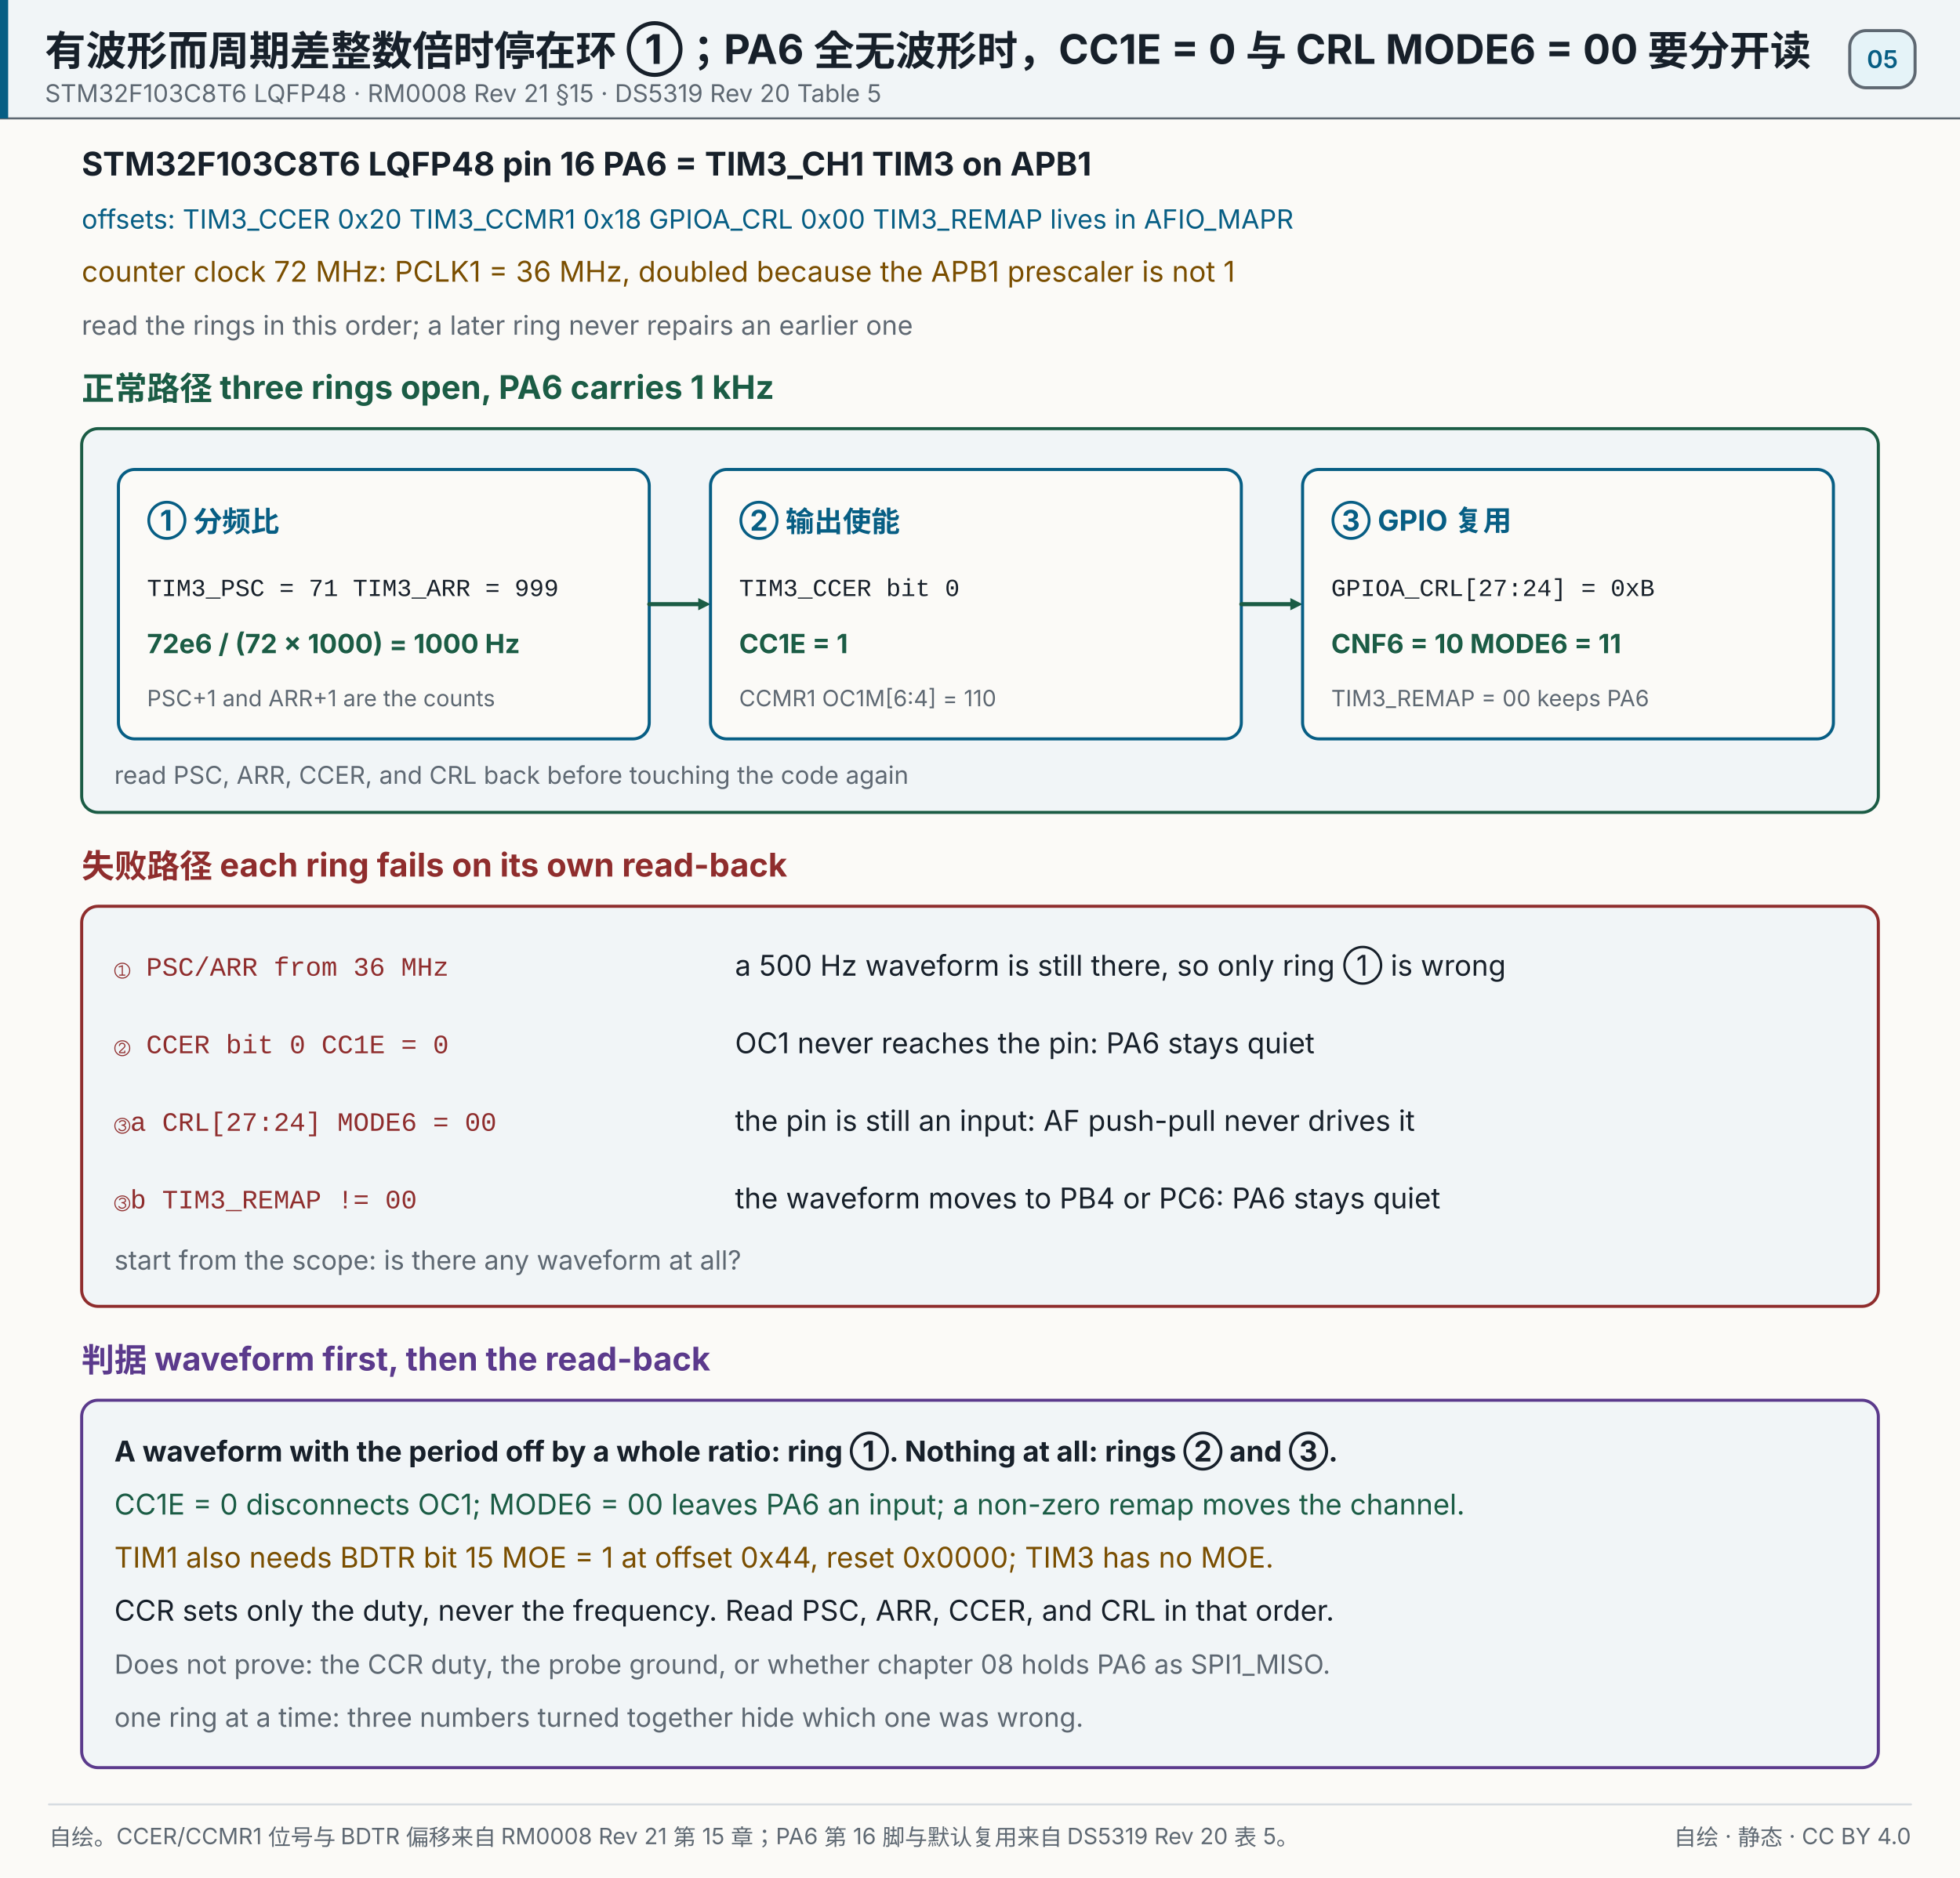
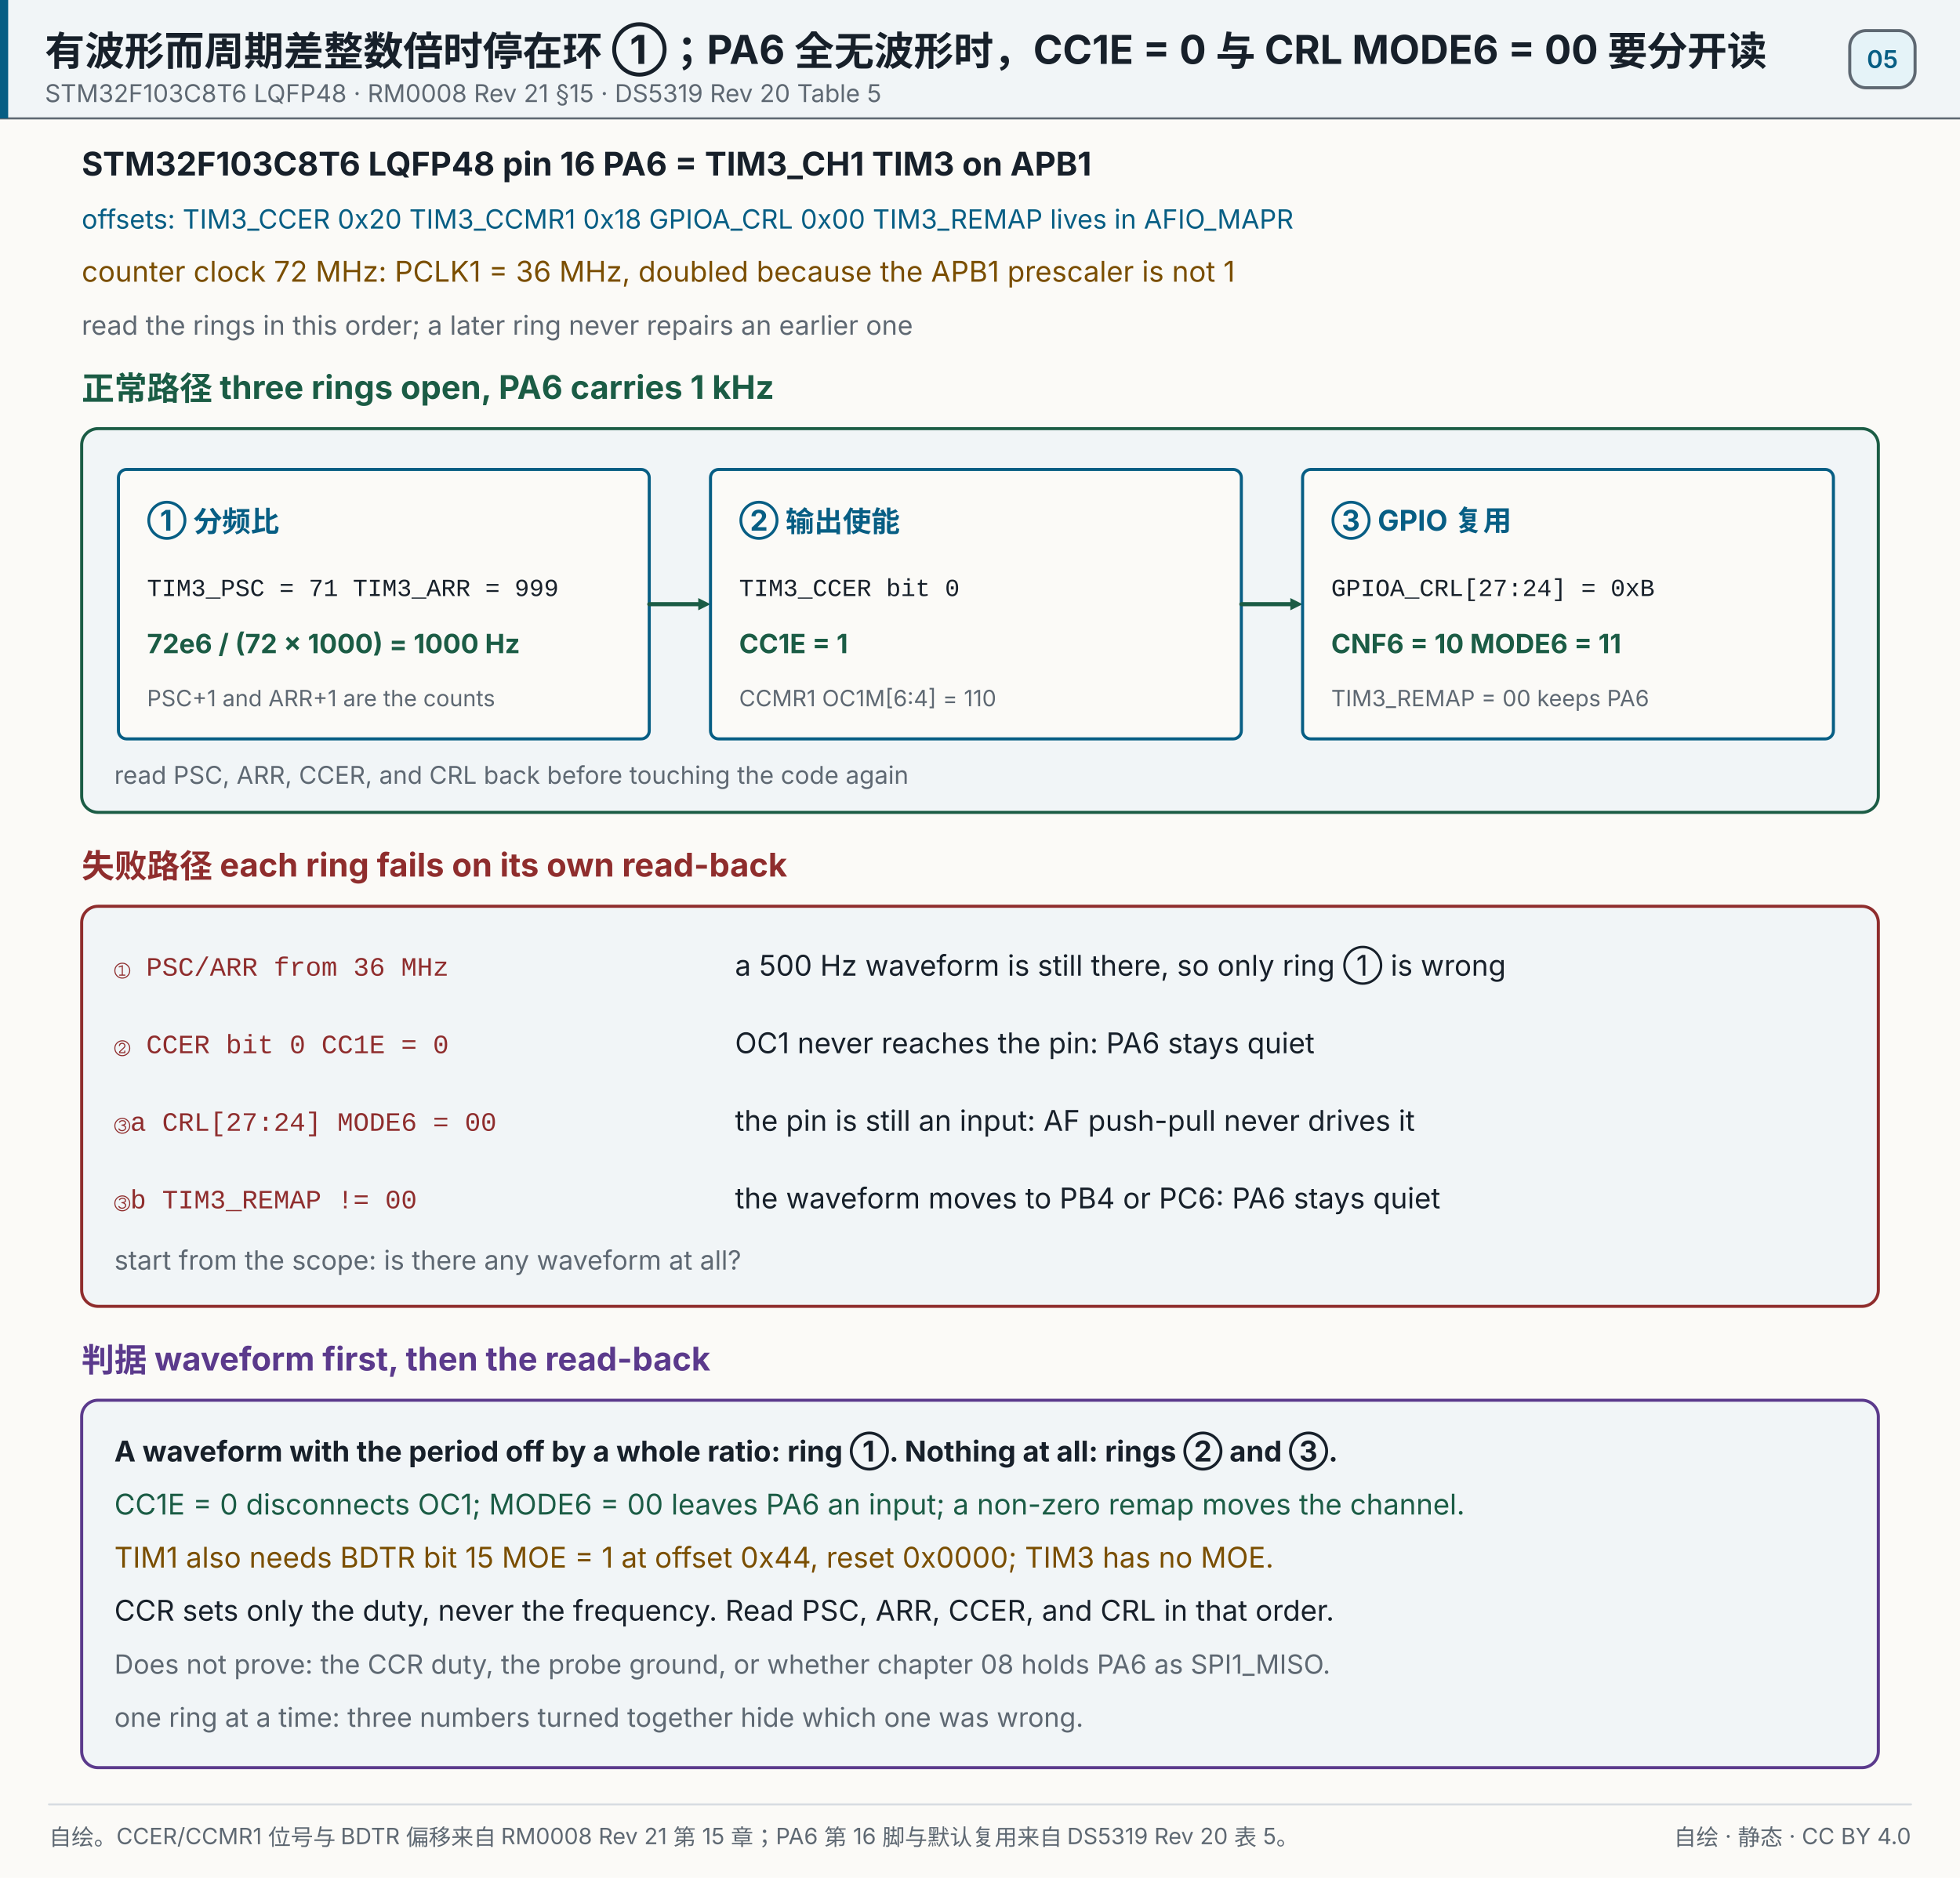
<svg xmlns="http://www.w3.org/2000/svg" width="960" height="920" viewBox="0 0 960 920" role="img" aria-label="有波形而周期差整数倍时停在环 ①；PA6 全无波形时，CC1E = 0 与 CRL MODE6 = 00 要分开读">
  <rect x="0" y="0" width="960" height="920" fill="#fbfaf7" />
  <rect x="0" y="0" width="960" height="58" fill="#f1f5f7" opacity="1" />
  <line x1="0" y1="58" x2="960" y2="58" stroke="#5e6872" stroke-width="1" stroke-linecap="round" opacity="1" />
  <rect x="0" y="0" width="4" height="58" fill="#075e84" opacity="1" />
-   <text x="22" y="32" font-size="20" fill="#17202a" text-anchor="start" opacity="1" font-family="'PingFang SC','Hiragino Sans GB','Microsoft YaHei',system-ui,-apple-system,'Segoe UI',sans-serif" font-weight="700">有波形而周期差整数倍时停在环 ①；PA6 全无波形时，CC1E = 0 与 CRL MODE6 = 00 要分开读</text>
+   <text x="22" y="32" font-size="19.5" fill="#17202a" text-anchor="start" opacity="1" font-family="'PingFang SC','Hiragino Sans GB','Microsoft YaHei',system-ui,-apple-system,'Segoe UI',sans-serif" font-weight="700">有波形而周期差整数倍时停在环 ①；PA6 全无波形时，CC1E = 0 与 CRL MODE6 = 00 要分开读</text>
  <text x="22" y="50" font-size="12" fill="#5e6872" text-anchor="start" opacity="1" font-family="'PingFang SC','Hiragino Sans GB','Microsoft YaHei',system-ui,-apple-system,'Segoe UI',sans-serif">STM32F103C8T6 LQFP48 · RM0008 Rev 21 §15 · DS5319 Rev 20 Table 5</text>
  <rect x="906" y="15" width="32" height="28" fill="#e5f3f8" opacity="1" rx="8" stroke="#5e6872" stroke-width="1.5" />
  <text x="922" y="33.32" font-size="12" fill="#075e84" text-anchor="middle" opacity="1" font-family="'PingFang SC','Hiragino Sans GB','Microsoft YaHei',system-ui,-apple-system,'Segoe UI',sans-serif" font-weight="600">05</text>
  <text x="40" y="86" font-size="16" fill="#17202a" text-anchor="start" opacity="1" font-family="'PingFang SC','Hiragino Sans GB','Microsoft YaHei',system-ui,-apple-system,'Segoe UI',sans-serif" font-weight="700">STM32F103C8T6  LQFP48 pin 16 PA6 = TIM3_CH1  TIM3 on APB1</text>
  <text x="40" y="112" font-size="13" fill="#075e84" text-anchor="start" opacity="1" font-family="'PingFang SC','Hiragino Sans GB','Microsoft YaHei',system-ui,-apple-system,'Segoe UI',sans-serif">offsets: TIM3_CCER 0x20   TIM3_CCMR1 0x18   GPIOA_CRL 0x00   TIM3_REMAP lives in AFIO_MAPR</text>
  <text x="40" y="138" font-size="14" fill="#7a4e00" text-anchor="start" opacity="1" font-family="'PingFang SC','Hiragino Sans GB','Microsoft YaHei',system-ui,-apple-system,'Segoe UI',sans-serif">counter clock 72 MHz: PCLK1 = 36 MHz, doubled because the APB1 prescaler is not 1</text>
  <text x="40" y="164" font-size="13" fill="#5e6872" text-anchor="start" opacity="1" font-family="'PingFang SC','Hiragino Sans GB','Microsoft YaHei',system-ui,-apple-system,'Segoe UI',sans-serif">read the rings in this order; a later ring never repairs an earlier one</text>
  <text x="40" y="196" font-size="16" fill="#1b5c45" text-anchor="start" opacity="1" font-family="'PingFang SC','Hiragino Sans GB','Microsoft YaHei',system-ui,-apple-system,'Segoe UI',sans-serif" font-weight="700">正常路径  three rings open, PA6 carries 1 kHz</text>
  <rect x="40" y="210" width="880" height="188" fill="#f1f5f7" opacity="1" rx="8" stroke="#1b5c45" stroke-width="1.5" />
-   <rect x="58" y="230" width="260" height="132" fill="#fbfaf7" opacity="1" rx="8" stroke="#075e84" stroke-width="1.5" />
+   <rect x="58" y="230" width="260" height="132" fill="#fbfaf7" opacity="1" rx="4" stroke="#075e84" stroke-width="1.5" />
  <text x="72" y="260" font-size="14" fill="#075e84" text-anchor="start" opacity="1" font-family="'PingFang SC','Hiragino Sans GB','Microsoft YaHei',system-ui,-apple-system,'Segoe UI',sans-serif" font-weight="700">① 分频比</text>
  <text x="72" y="292" font-size="12" fill="#17202a" text-anchor="start" opacity="1" font-family="ui-monospace,SFMono-Regular,'JetBrains Mono',Consolas,'Courier New',monospace">TIM3_PSC = 71  TIM3_ARR = 999</text>
  <text x="72" y="320" font-size="13" fill="#1b5c45" text-anchor="start" opacity="1" font-family="'PingFang SC','Hiragino Sans GB','Microsoft YaHei',system-ui,-apple-system,'Segoe UI',sans-serif" font-weight="700">72e6 / (72 × 1000) = 1000 Hz</text>
  <text x="72" y="346" font-size="11" fill="#5e6872" text-anchor="start" opacity="1" font-family="'PingFang SC','Hiragino Sans GB','Microsoft YaHei',system-ui,-apple-system,'Segoe UI',sans-serif">PSC+1 and ARR+1 are the counts</text>
  <line x1="318" y1="296" x2="342" y2="296" stroke="#1b5c45" stroke-width="2" stroke-linecap="round" opacity="1" />
  <polygon points="348.00,296.00 342.00,299.00 342.00,293.00" fill="#1b5c45" opacity="1" />
-   <rect x="348" y="230" width="260" height="132" fill="#fbfaf7" opacity="1" rx="8" stroke="#075e84" stroke-width="1.5" />
+   <rect x="348" y="230" width="260" height="132" fill="#fbfaf7" opacity="1" rx="4" stroke="#075e84" stroke-width="1.5" />
  <text x="362" y="260" font-size="14" fill="#075e84" text-anchor="start" opacity="1" font-family="'PingFang SC','Hiragino Sans GB','Microsoft YaHei',system-ui,-apple-system,'Segoe UI',sans-serif" font-weight="700">② 输出使能</text>
  <text x="362" y="292" font-size="12" fill="#17202a" text-anchor="start" opacity="1" font-family="ui-monospace,SFMono-Regular,'JetBrains Mono',Consolas,'Courier New',monospace">TIM3_CCER bit 0</text>
  <text x="362" y="320" font-size="13" fill="#1b5c45" text-anchor="start" opacity="1" font-family="'PingFang SC','Hiragino Sans GB','Microsoft YaHei',system-ui,-apple-system,'Segoe UI',sans-serif" font-weight="700">CC1E = 1</text>
  <text x="362" y="346" font-size="11" fill="#5e6872" text-anchor="start" opacity="1" font-family="'PingFang SC','Hiragino Sans GB','Microsoft YaHei',system-ui,-apple-system,'Segoe UI',sans-serif">CCMR1 OC1M[6:4] = 110</text>
  <line x1="608" y1="296" x2="632" y2="296" stroke="#1b5c45" stroke-width="2" stroke-linecap="round" opacity="1" />
  <polygon points="638.00,296.00 632.00,299.00 632.00,293.00" fill="#1b5c45" opacity="1" />
-   <rect x="638" y="230" width="260" height="132" fill="#fbfaf7" opacity="1" rx="8" stroke="#075e84" stroke-width="1.5" />
+   <rect x="638" y="230" width="260" height="132" fill="#fbfaf7" opacity="1" rx="4" stroke="#075e84" stroke-width="1.5" />
  <text x="652" y="260" font-size="14" fill="#075e84" text-anchor="start" opacity="1" font-family="'PingFang SC','Hiragino Sans GB','Microsoft YaHei',system-ui,-apple-system,'Segoe UI',sans-serif" font-weight="700">③ GPIO 复用</text>
  <text x="652" y="292" font-size="12" fill="#17202a" text-anchor="start" opacity="1" font-family="ui-monospace,SFMono-Regular,'JetBrains Mono',Consolas,'Courier New',monospace">GPIOA_CRL[27:24] = 0xB</text>
  <text x="652" y="320" font-size="13" fill="#1b5c45" text-anchor="start" opacity="1" font-family="'PingFang SC','Hiragino Sans GB','Microsoft YaHei',system-ui,-apple-system,'Segoe UI',sans-serif" font-weight="700">CNF6 = 10  MODE6 = 11</text>
  <text x="652" y="346" font-size="11" fill="#5e6872" text-anchor="start" opacity="1" font-family="'PingFang SC','Hiragino Sans GB','Microsoft YaHei',system-ui,-apple-system,'Segoe UI',sans-serif">TIM3_REMAP = 00 keeps PA6</text>
  <text x="56" y="384" font-size="12" fill="#5e6872" text-anchor="start" opacity="1" font-family="'PingFang SC','Hiragino Sans GB','Microsoft YaHei',system-ui,-apple-system,'Segoe UI',sans-serif">read PSC, ARR, CCER, and CRL back before touching the code again</text>
  <text x="40" y="430" font-size="16" fill="#8f2d2d" text-anchor="start" opacity="1" font-family="'PingFang SC','Hiragino Sans GB','Microsoft YaHei',system-ui,-apple-system,'Segoe UI',sans-serif" font-weight="700">失败路径  each ring fails on its own read-back</text>
  <rect x="40" y="444" width="880" height="196" fill="#f1f5f7" opacity="1" rx="8" stroke="#8f2d2d" stroke-width="1.5" />
  <text x="56" y="478" font-size="13" fill="#8f2d2d" text-anchor="start" opacity="1" font-family="ui-monospace,SFMono-Regular,'JetBrains Mono',Consolas,'Courier New',monospace">①  PSC/ARR from 36 MHz</text>
  <text x="360" y="478" font-size="14" fill="#17202a" text-anchor="start" opacity="1" font-family="'PingFang SC','Hiragino Sans GB','Microsoft YaHei',system-ui,-apple-system,'Segoe UI',sans-serif">a 500 Hz waveform is still there, so only ring ① is wrong</text>
  <text x="56" y="516" font-size="13" fill="#8f2d2d" text-anchor="start" opacity="1" font-family="ui-monospace,SFMono-Regular,'JetBrains Mono',Consolas,'Courier New',monospace">②  CCER bit 0 CC1E = 0</text>
  <text x="360" y="516" font-size="14" fill="#17202a" text-anchor="start" opacity="1" font-family="'PingFang SC','Hiragino Sans GB','Microsoft YaHei',system-ui,-apple-system,'Segoe UI',sans-serif">OC1 never reaches the pin: PA6 stays quiet</text>
  <text x="56" y="554" font-size="13" fill="#8f2d2d" text-anchor="start" opacity="1" font-family="ui-monospace,SFMono-Regular,'JetBrains Mono',Consolas,'Courier New',monospace">③a  CRL[27:24] MODE6 = 00</text>
  <text x="360" y="554" font-size="14" fill="#17202a" text-anchor="start" opacity="1" font-family="'PingFang SC','Hiragino Sans GB','Microsoft YaHei',system-ui,-apple-system,'Segoe UI',sans-serif">the pin is still an input: AF push-pull never drives it</text>
  <text x="56" y="592" font-size="13" fill="#8f2d2d" text-anchor="start" opacity="1" font-family="ui-monospace,SFMono-Regular,'JetBrains Mono',Consolas,'Courier New',monospace">③b  TIM3_REMAP != 00</text>
  <text x="360" y="592" font-size="14" fill="#17202a" text-anchor="start" opacity="1" font-family="'PingFang SC','Hiragino Sans GB','Microsoft YaHei',system-ui,-apple-system,'Segoe UI',sans-serif">the waveform moves to PB4 or PC6: PA6 stays quiet</text>
  <text x="56" y="622" font-size="13" fill="#5e6872" text-anchor="start" opacity="1" font-family="'PingFang SC','Hiragino Sans GB','Microsoft YaHei',system-ui,-apple-system,'Segoe UI',sans-serif">start from the scope: is there any waveform at all?</text>
  <text x="40" y="672" font-size="16" fill="#5b3a8c" text-anchor="start" opacity="1" font-family="'PingFang SC','Hiragino Sans GB','Microsoft YaHei',system-ui,-apple-system,'Segoe UI',sans-serif" font-weight="700">判据  waveform first, then the read-back</text>
  <rect x="40" y="686" width="880" height="180" fill="#f1f5f7" opacity="1" rx="8" stroke="#5b3a8c" stroke-width="1.5" />
  <text x="56" y="716" font-size="14" fill="#17202a" text-anchor="start" opacity="1" font-family="'PingFang SC','Hiragino Sans GB','Microsoft YaHei',system-ui,-apple-system,'Segoe UI',sans-serif" font-weight="700">A waveform with the period off by a whole ratio: ring ①. Nothing at all: rings ② and ③.</text>
  <text x="56" y="742" font-size="14" fill="#1b5c45" text-anchor="start" opacity="1" font-family="'PingFang SC','Hiragino Sans GB','Microsoft YaHei',system-ui,-apple-system,'Segoe UI',sans-serif">CC1E = 0 disconnects OC1; MODE6 = 00 leaves PA6 an input; a non-zero remap moves the channel.</text>
  <text x="56" y="768" font-size="14" fill="#7a4e00" text-anchor="start" opacity="1" font-family="'PingFang SC','Hiragino Sans GB','Microsoft YaHei',system-ui,-apple-system,'Segoe UI',sans-serif">TIM1 also needs BDTR bit 15 MOE = 1 at offset 0x44, reset 0x0000; TIM3 has no MOE.</text>
  <text x="56" y="794" font-size="14" fill="#17202a" text-anchor="start" opacity="1" font-family="'PingFang SC','Hiragino Sans GB','Microsoft YaHei',system-ui,-apple-system,'Segoe UI',sans-serif">CCR sets only the duty, never the frequency. Read PSC, ARR, CCER, and CRL in that order.</text>
  <text x="56" y="820" font-size="13" fill="#5e6872" text-anchor="start" opacity="1" font-family="'PingFang SC','Hiragino Sans GB','Microsoft YaHei',system-ui,-apple-system,'Segoe UI',sans-serif">Does not prove: the CCR duty, the probe ground, or whether chapter 08 holds PA6 as SPI1_MISO.</text>
  <text x="56" y="846" font-size="13" fill="#5e6872" text-anchor="start" opacity="1" font-family="'PingFang SC','Hiragino Sans GB','Microsoft YaHei',system-ui,-apple-system,'Segoe UI',sans-serif">one ring at a time: three numbers turned together hide which one was wrong.</text>
  <line x1="24" y1="884" x2="936" y2="884" stroke="#d7dce1" stroke-width="1" stroke-linecap="round" opacity="1" />
  <text x="24" y="904" font-size="11" fill="#5e6872" text-anchor="start" opacity="1" font-family="'PingFang SC','Hiragino Sans GB','Microsoft YaHei',system-ui,-apple-system,'Segoe UI',sans-serif">自绘。CCER/CCMR1 位号与 BDTR 偏移来自 RM0008 Rev 21 第 15 章；PA6 第 16 脚与默认复用来自 DS5319 Rev 20 表 5。</text>
  <text x="936" y="904" font-size="11" fill="#5e6872" text-anchor="end" opacity="1" font-family="'PingFang SC','Hiragino Sans GB','Microsoft YaHei',system-ui,-apple-system,'Segoe UI',sans-serif">自绘 · 静态 · CC BY 4.0</text>
</svg>
